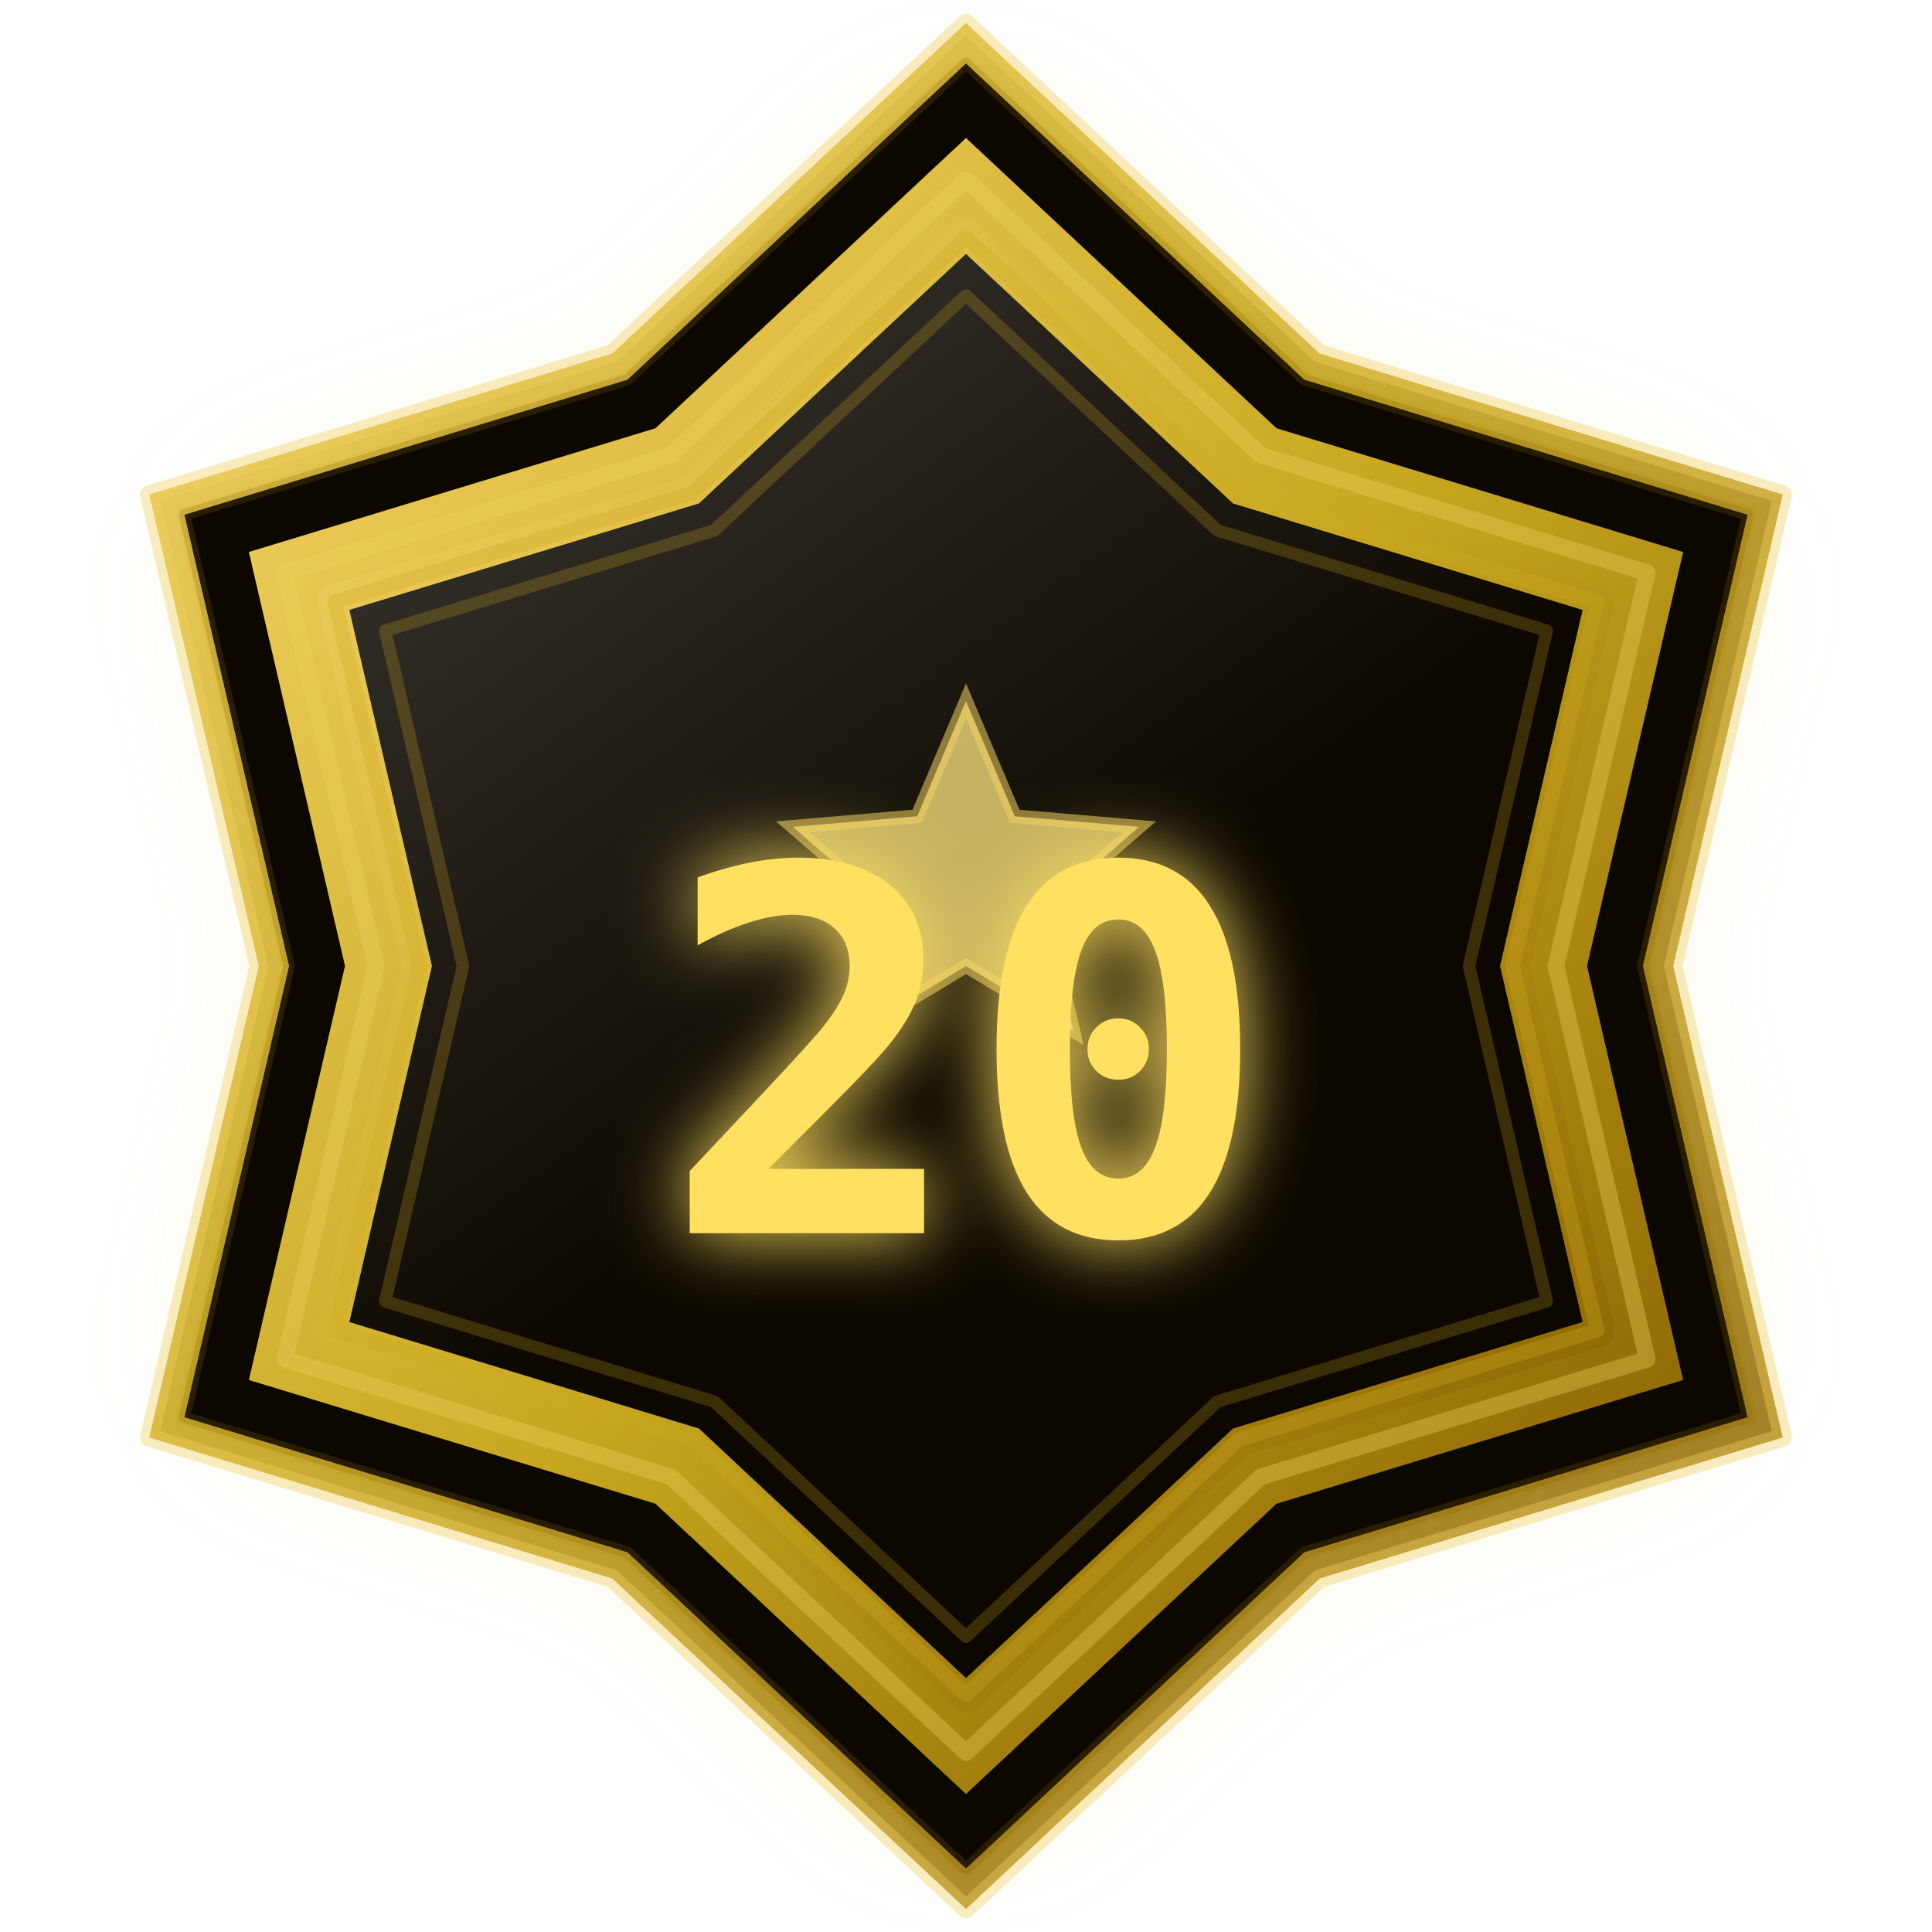
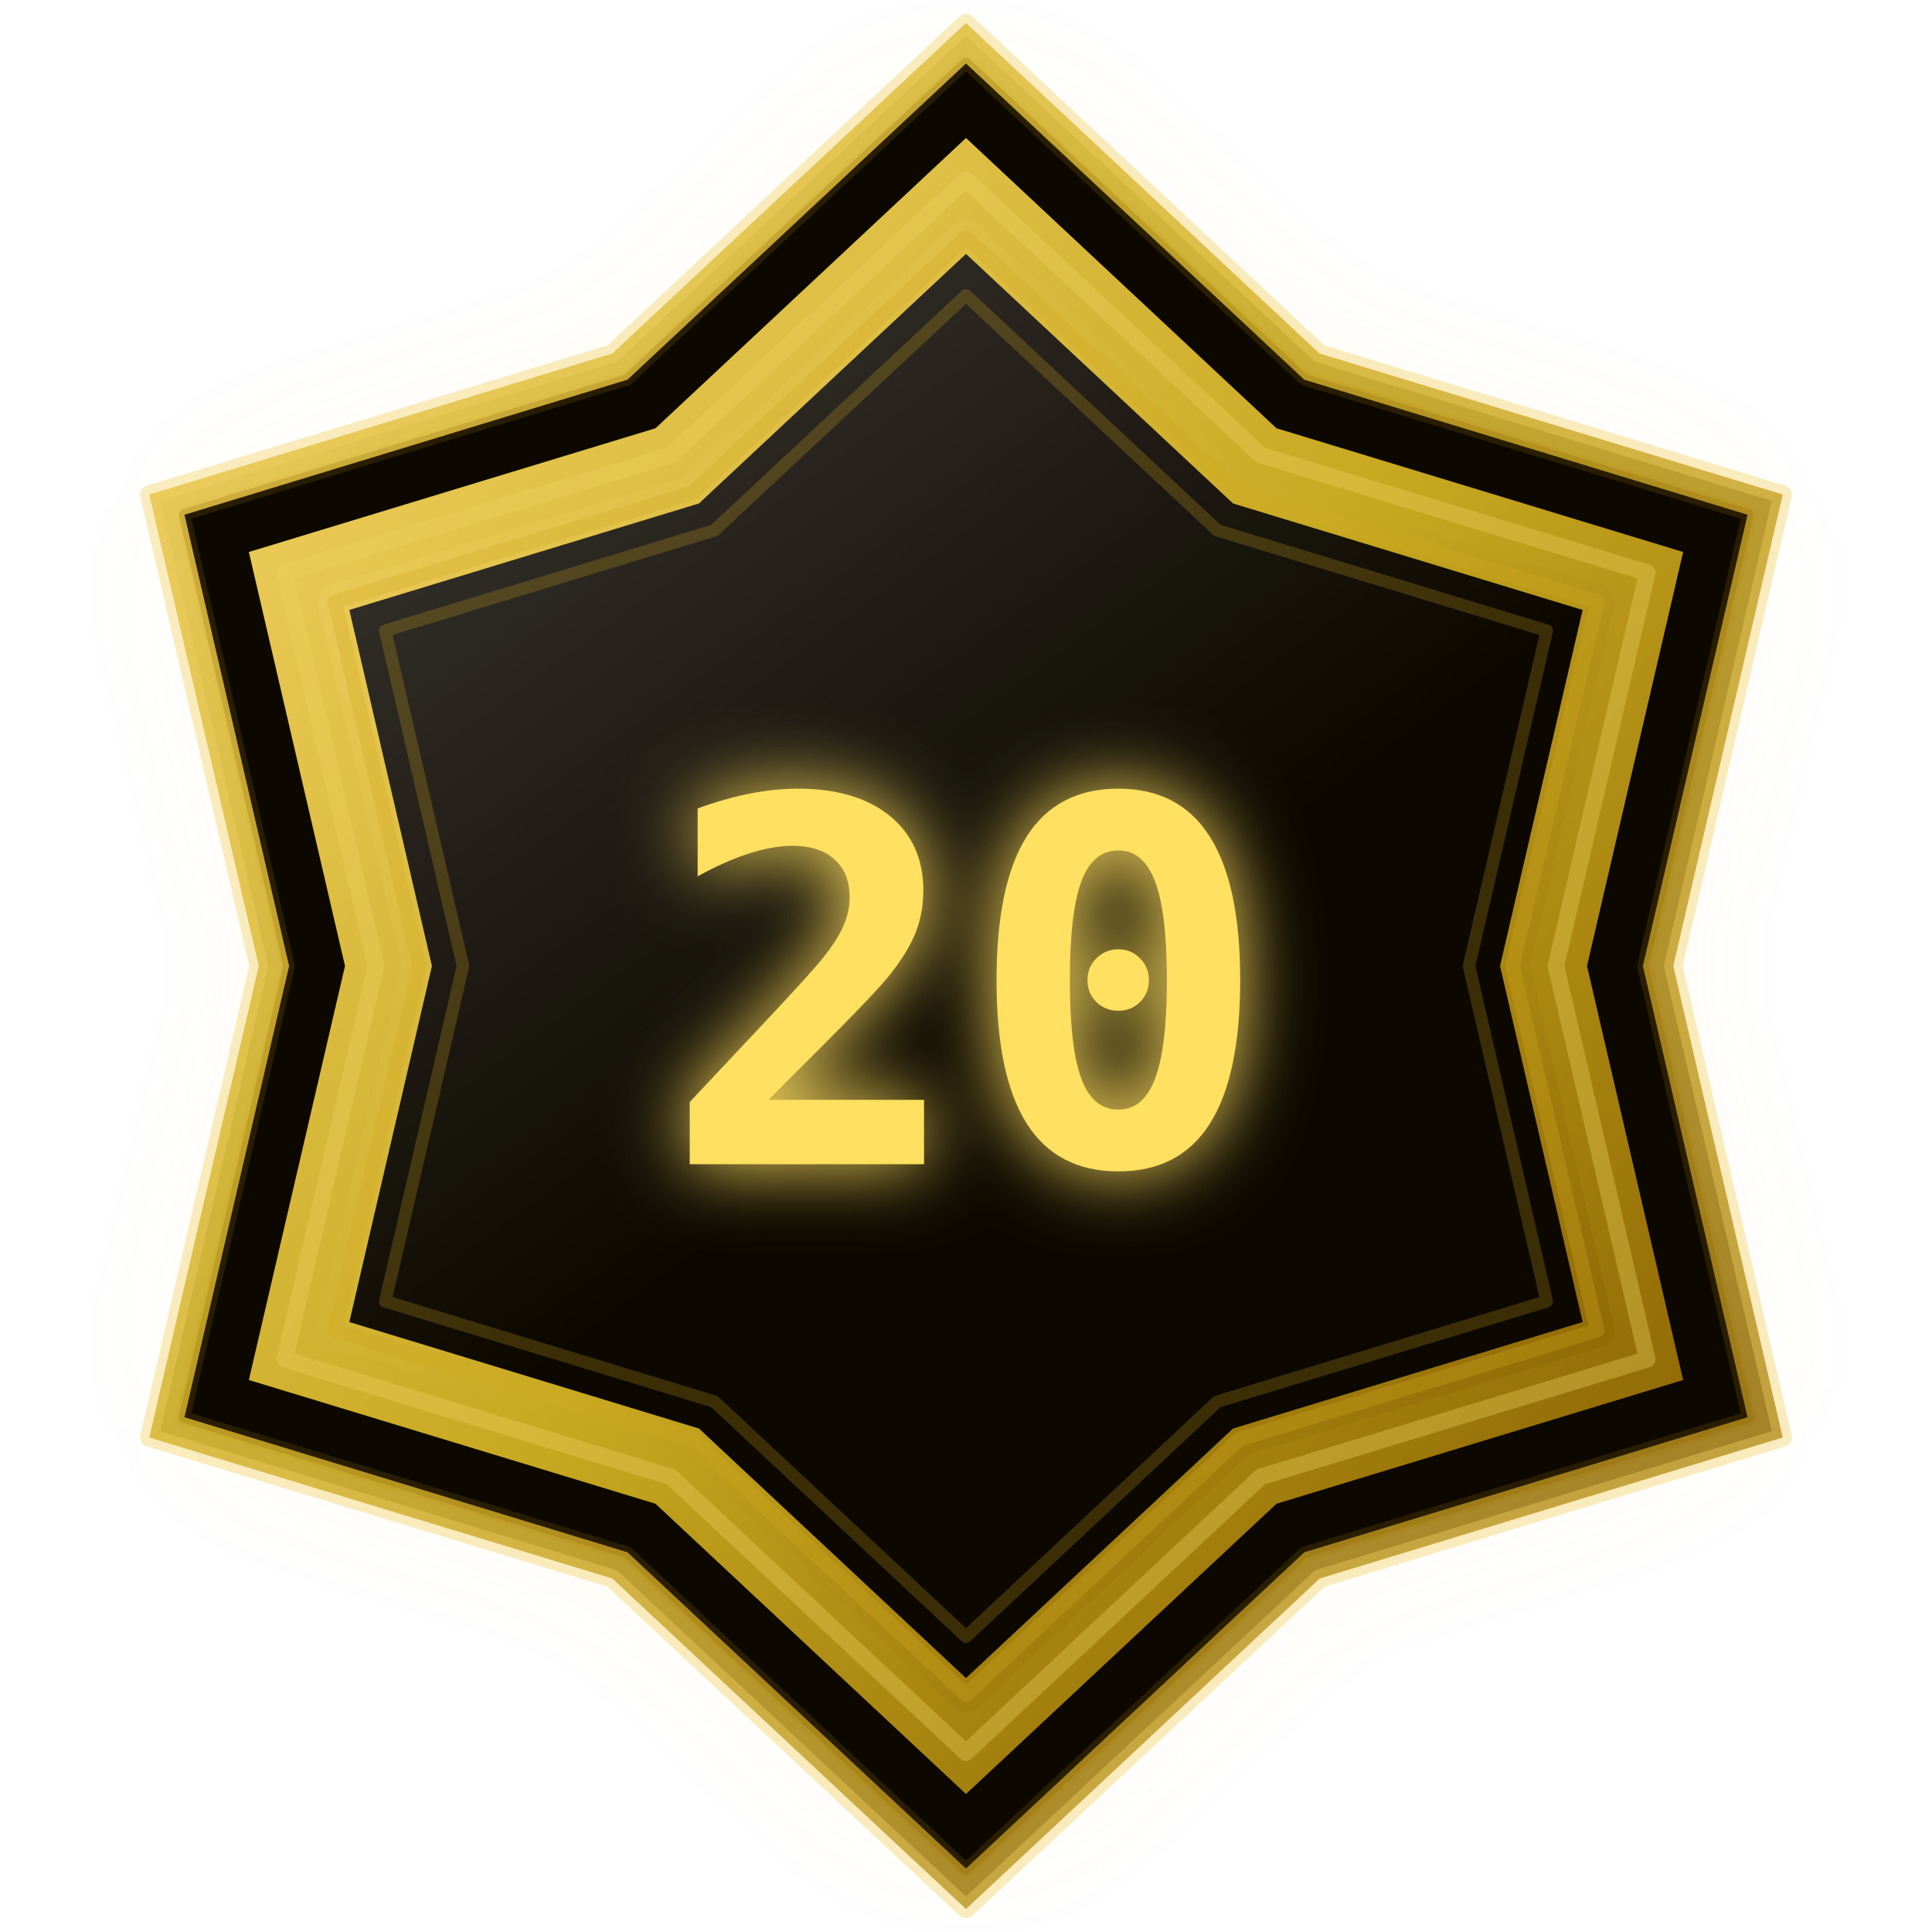
<svg xmlns="http://www.w3.org/2000/svg" width="84" height="84" viewBox="0 0 84 84" role="img" aria-label="Level 20 Badge">
  <defs>
    <radialGradient id="bglv20" cx="35%" cy="28%" r="72%">
      <stop offset="0%" stop-color="#0c0800" />
      <stop offset="100%" stop-color="#0c0800" />
    </radialGradient>
    <linearGradient id="rimlv20" x1="5%" y1="5%" x2="95%" y2="95%">
      <stop offset="0%" stop-color="#f0d060" />
      <stop offset="50%" stop-color="#c8a820" />
      <stop offset="100%" stop-color="#886000" />
    </linearGradient>
    <linearGradient id="shlv20" x1="18%" y1="0%" x2="82%" y2="100%">
      <stop offset="0%" stop-color="white" stop-opacity="0.18" />
      <stop offset="55%" stop-color="white" stop-opacity="0" />
    </linearGradient>
    <filter id="gllv20" x="-40%" y="-40%" width="180%" height="180%">
      <feGaussianBlur stdDeviation="1.6" result="b" />
      <feMerge>
        <feMergeNode in="b" />
        <feMergeNode in="SourceGraphic" />
      </feMerge>
    </filter>
    <filter id="halolv20" x="-35%" y="-35%" width="170%" height="170%">
      <feGaussianBlur stdDeviation="3.5" result="b" />
      <feMerge>
        <feMergeNode in="b" />
        <feMergeNode in="SourceGraphic" />
      </feMerge>
    </filter>
    <linearGradient id="pglv20_0" x1="5%" y1="0%" x2="95%" y2="100%">
      <stop offset="0%" stop-color="#f0d060" stop-opacity="0.95" />
      <stop offset="38%" stop-color="#c8a820" stop-opacity="0.90" />
      <stop offset="100%" stop-color="#886000" stop-opacity="0.85" />
    </linearGradient>
    <linearGradient id="pglv20_1" x1="5%" y1="0%" x2="95%" y2="100%">
      <stop offset="0%" stop-color="#f0d060" stop-opacity="0.95" />
      <stop offset="38%" stop-color="#c8a820" stop-opacity="0.90" />
      <stop offset="100%" stop-color="#886000" stop-opacity="0.85" />
    </linearGradient>
  </defs>
-   <path d="M73.18,24.00 L69.00,42.00 L73.18,60.00 L55.50,65.38 L42.00,78.00 L28.50,65.38 L10.82,60.00 L15.00,42.00 L10.82,24.00 L28.50,18.62 L42.00,6.00 L55.50,18.62Z" fill="#d8b820" fill-opacity="0.30" filter="url(#halolv20)" />
+   <path d="M73.18,24.00 L69.00,42.00 L73.18,60.00 L55.50,65.38 L42.00,78.00 L28.50,65.38 L10.82,60.00 L15.00,42.00 L10.82,24.00 L28.50,18.62 L42.00,6.00 L55.50,18.62Z" fill="#f0d060" fill-opacity="0.28" filter="url(#halolv20)" />
  <path d="M75.98,22.38 L71.43,42.00 L75.98,61.62 L56.71,67.49 L42.00,81.24 L27.28,67.49 L8.02,61.62 L12.57,42.00 L8.02,22.38 L27.28,16.51 L42.00,2.76 L56.71,16.51Z" fill="url(#pglv20_0)" />
  <path d="M73.18,24.00 L69.00,42.00 L73.18,60.00 L55.50,65.38 L42.00,78.00 L28.50,65.38 L10.82,60.00 L15.00,42.00 L10.82,24.00 L28.50,18.62 L42.00,6.00 L55.50,18.62Z" fill="#0c0800" />
  <path d="M75.98,22.38 L71.43,42.00 L75.98,61.62 L56.71,67.49 L42.00,81.24 L27.28,67.49 L8.02,61.62 L12.57,42.00 L8.02,22.38 L27.28,16.51 L42.00,2.76 L56.71,16.51Z" fill="none" stroke="#f0d060" stroke-width="0.8" stroke-opacity="0.48" stroke-linejoin="round" />
  <path d="M73.18,24.00 L69.00,42.00 L73.18,60.00 L55.50,65.38 L42.00,78.00 L28.50,65.38 L10.82,60.00 L15.00,42.00 L10.82,24.00 L28.50,18.62 L42.00,6.00 L55.50,18.62Z" fill="none" stroke="#886000" stroke-width="0.5" stroke-opacity="0.28" stroke-linejoin="round" />
  <path d="M77.51,21.50 L72.75,42.00 L77.51,62.50 L57.38,68.63 L42.00,83.00 L26.62,68.63 L6.49,62.50 L11.25,42.00 L6.49,21.50 L26.62,15.37 L42.00,1.00 L57.37,15.37Z" fill="url(#pglv20_1)" />
  <path d="M75.98,22.38 L71.43,42.00 L75.98,61.62 L56.71,67.49 L42.00,81.24 L27.28,67.49 L8.02,61.62 L12.57,42.00 L8.02,22.38 L27.28,16.51 L42.00,2.76 L56.71,16.51Z" fill="#0c0800" />
  <path d="M77.51,21.50 L72.75,42.00 L77.51,62.50 L57.38,68.63 L42.00,83.00 L26.62,68.63 L6.49,62.50 L11.25,42.00 L6.49,21.50 L26.62,15.37 L42.00,1.00 L57.37,15.37Z" fill="none" stroke="#f0d060" stroke-width="0.8" stroke-opacity="0.40" stroke-linejoin="round" />
  <path d="M75.98,22.38 L71.43,42.00 L75.98,61.62 L56.71,67.49 L42.00,81.24 L27.28,67.49 L8.02,61.62 L12.57,42.00 L8.02,22.38 L27.28,16.51 L42.00,2.76 L56.71,16.51Z" fill="none" stroke="#886000" stroke-width="0.5" stroke-opacity="0.24" stroke-linejoin="round" />
  <path d="M73.18,24.00 L69.00,42.00 L73.18,60.00 L55.50,65.38 L42.00,78.00 L28.50,65.38 L10.82,60.00 L15.00,42.00 L10.82,24.00 L28.50,18.62 L42.00,6.00 L55.50,18.62Z" fill="url(#rimlv20)" />
  <path d="M69.44,26.16 L65.76,42.00 L69.44,57.84 L53.88,62.58 L42.00,73.68 L30.12,62.58 L14.56,57.84 L18.24,42.00 L14.56,26.16 L30.12,21.42 L42.00,10.32 L53.88,21.42Z" fill="#0c0800" />
  <path d="M69.44,26.16 L65.76,42.00 L69.44,57.84 L53.88,62.58 L42.00,73.68 L30.12,62.58 L14.56,57.84 L18.24,42.00 L14.56,26.16 L30.12,21.42 L42.00,10.32 L53.88,21.42Z" fill="none" stroke="url(#rimlv20)" stroke-width="1.5" stroke-linejoin="round" />
  <path d="M68.81,26.52 L65.22,42.00 L68.81,57.48 L53.61,62.11 L42.00,72.96 L30.39,62.11 L15.19,57.48 L18.78,42.00 L15.19,26.52 L30.39,21.89 L42.00,11.04 L53.61,21.89Z" fill="url(#bglv20)" />
  <path d="M68.81,26.52 L65.22,42.00 L68.81,57.48 L53.61,62.11 L42.00,72.96 L30.39,62.11 L15.19,57.48 L18.78,42.00 L15.19,26.52 L30.39,21.89 L42.00,11.04 L53.61,21.89Z" fill="url(#shlv20)" />
-   <path d="M42.00,30.48 L44.12,35.49 L49.53,35.95 L45.42,39.51 L46.66,44.81 L42.00,42.00 L37.34,44.81 L38.58,39.51 L34.47,35.95 L39.88,35.49Z" fill="#ffe880" fill-opacity="0.75" stroke="#f0d060" stroke-width="0.6" stroke-opacity="0.55" />
  <path d="M71.62,24.90 L67.65,42.00 L71.62,59.10 L54.82,64.21 L42.00,76.20 L29.17,64.21 L12.38,59.10 L16.35,42.00 L12.38,24.90 L29.17,19.79 L42.00,7.80 L54.82,19.79Z" fill="none" stroke="#f0d060" stroke-width="0.72" stroke-opacity="0.36" stroke-linejoin="round" />
  <path d="M69.44,26.16 L65.76,42.00 L69.44,57.84 L53.88,62.58 L42.00,73.68 L30.12,62.58 L14.56,57.84 L18.24,42.00 L14.56,26.16 L30.12,21.42 L42.00,10.32 L53.88,21.42Z" fill="none" stroke="#d0a820" stroke-width="0.63" stroke-opacity="0.30" stroke-linejoin="round" />
  <path d="M67.25,27.42 L63.87,42.00 L67.25,56.58 L52.93,60.94 L42.00,71.16 L31.06,60.94 L16.75,56.58 L20.13,42.00 L16.75,27.42 L31.06,23.06 L42.00,12.84 L52.93,23.06Z" fill="none" stroke="#d0a820" stroke-width="0.54" stroke-opacity="0.24" stroke-linejoin="round" />
-   <text x="42" y="46" text-anchor="middle" dominant-baseline="central" font-family="Orbitron,monospace" font-weight="900" font-size="22" fill="#ffe060" filter="url(#gllv20)">20</text>
+   <text x="42" y="43" text-anchor="middle" dominant-baseline="central" font-family="Orbitron,monospace" font-weight="900" font-size="22" fill="#ffe060" filter="url(#gllv20)">20</text>
</svg>
